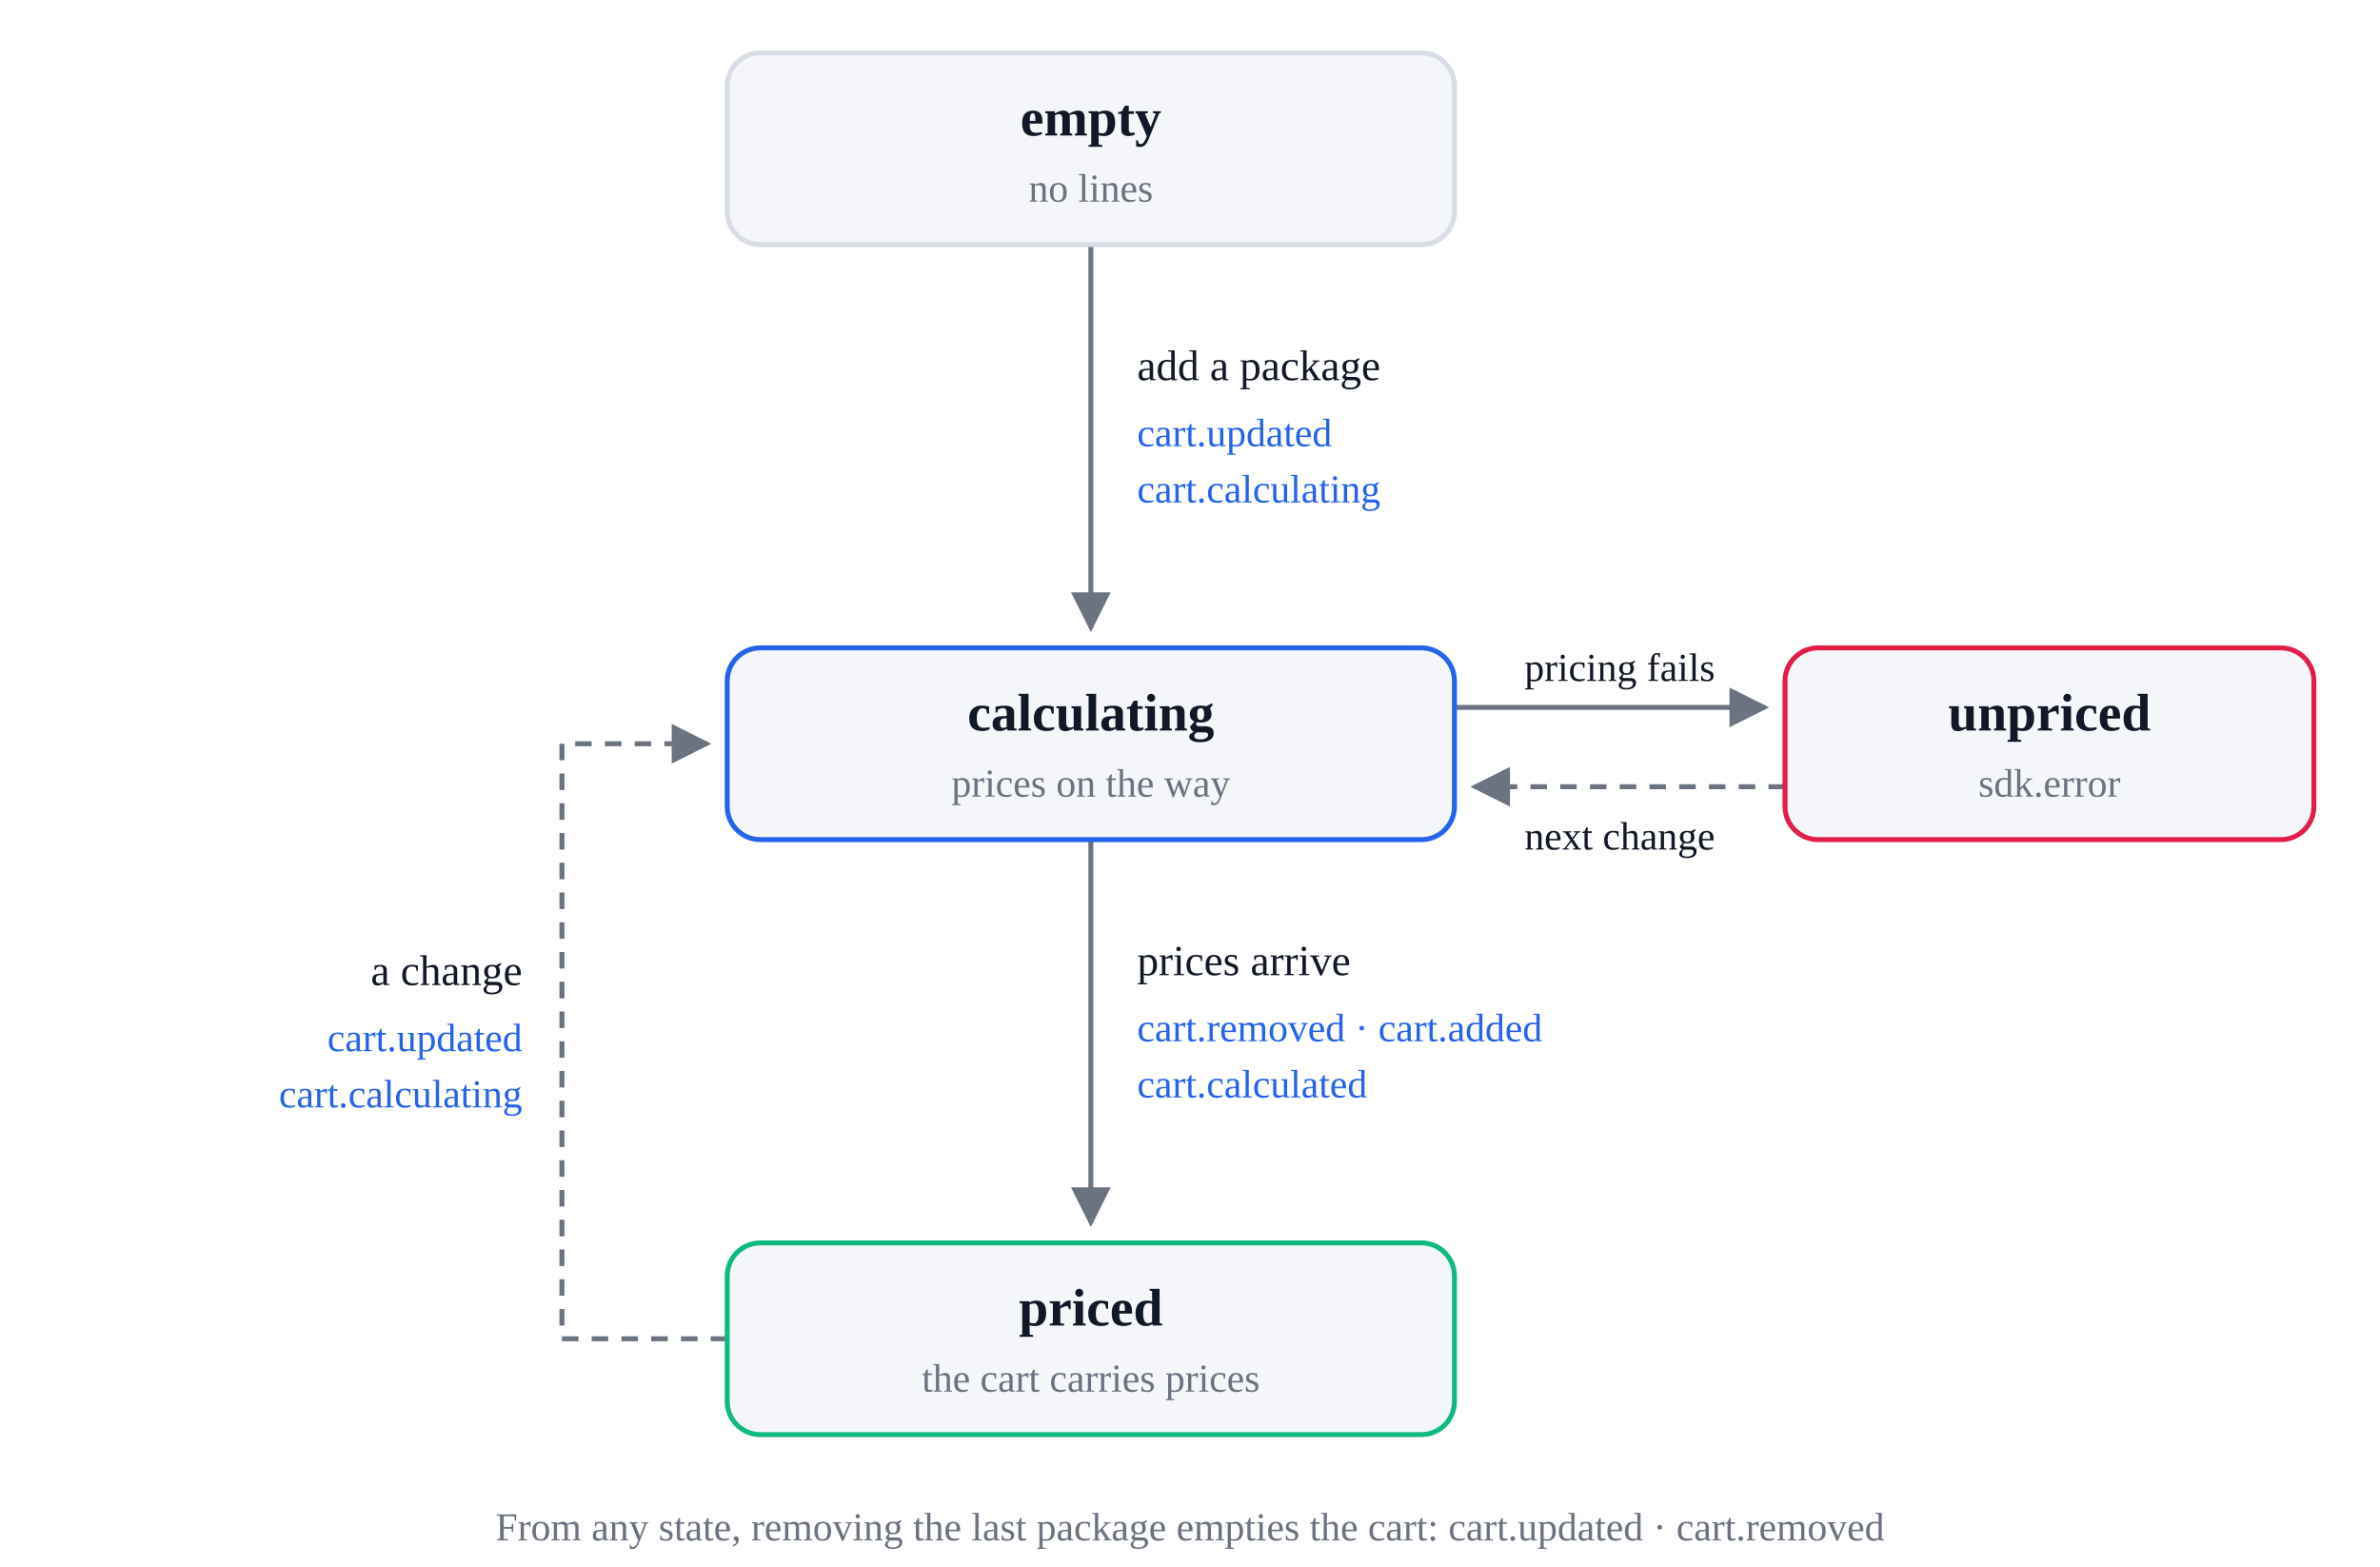
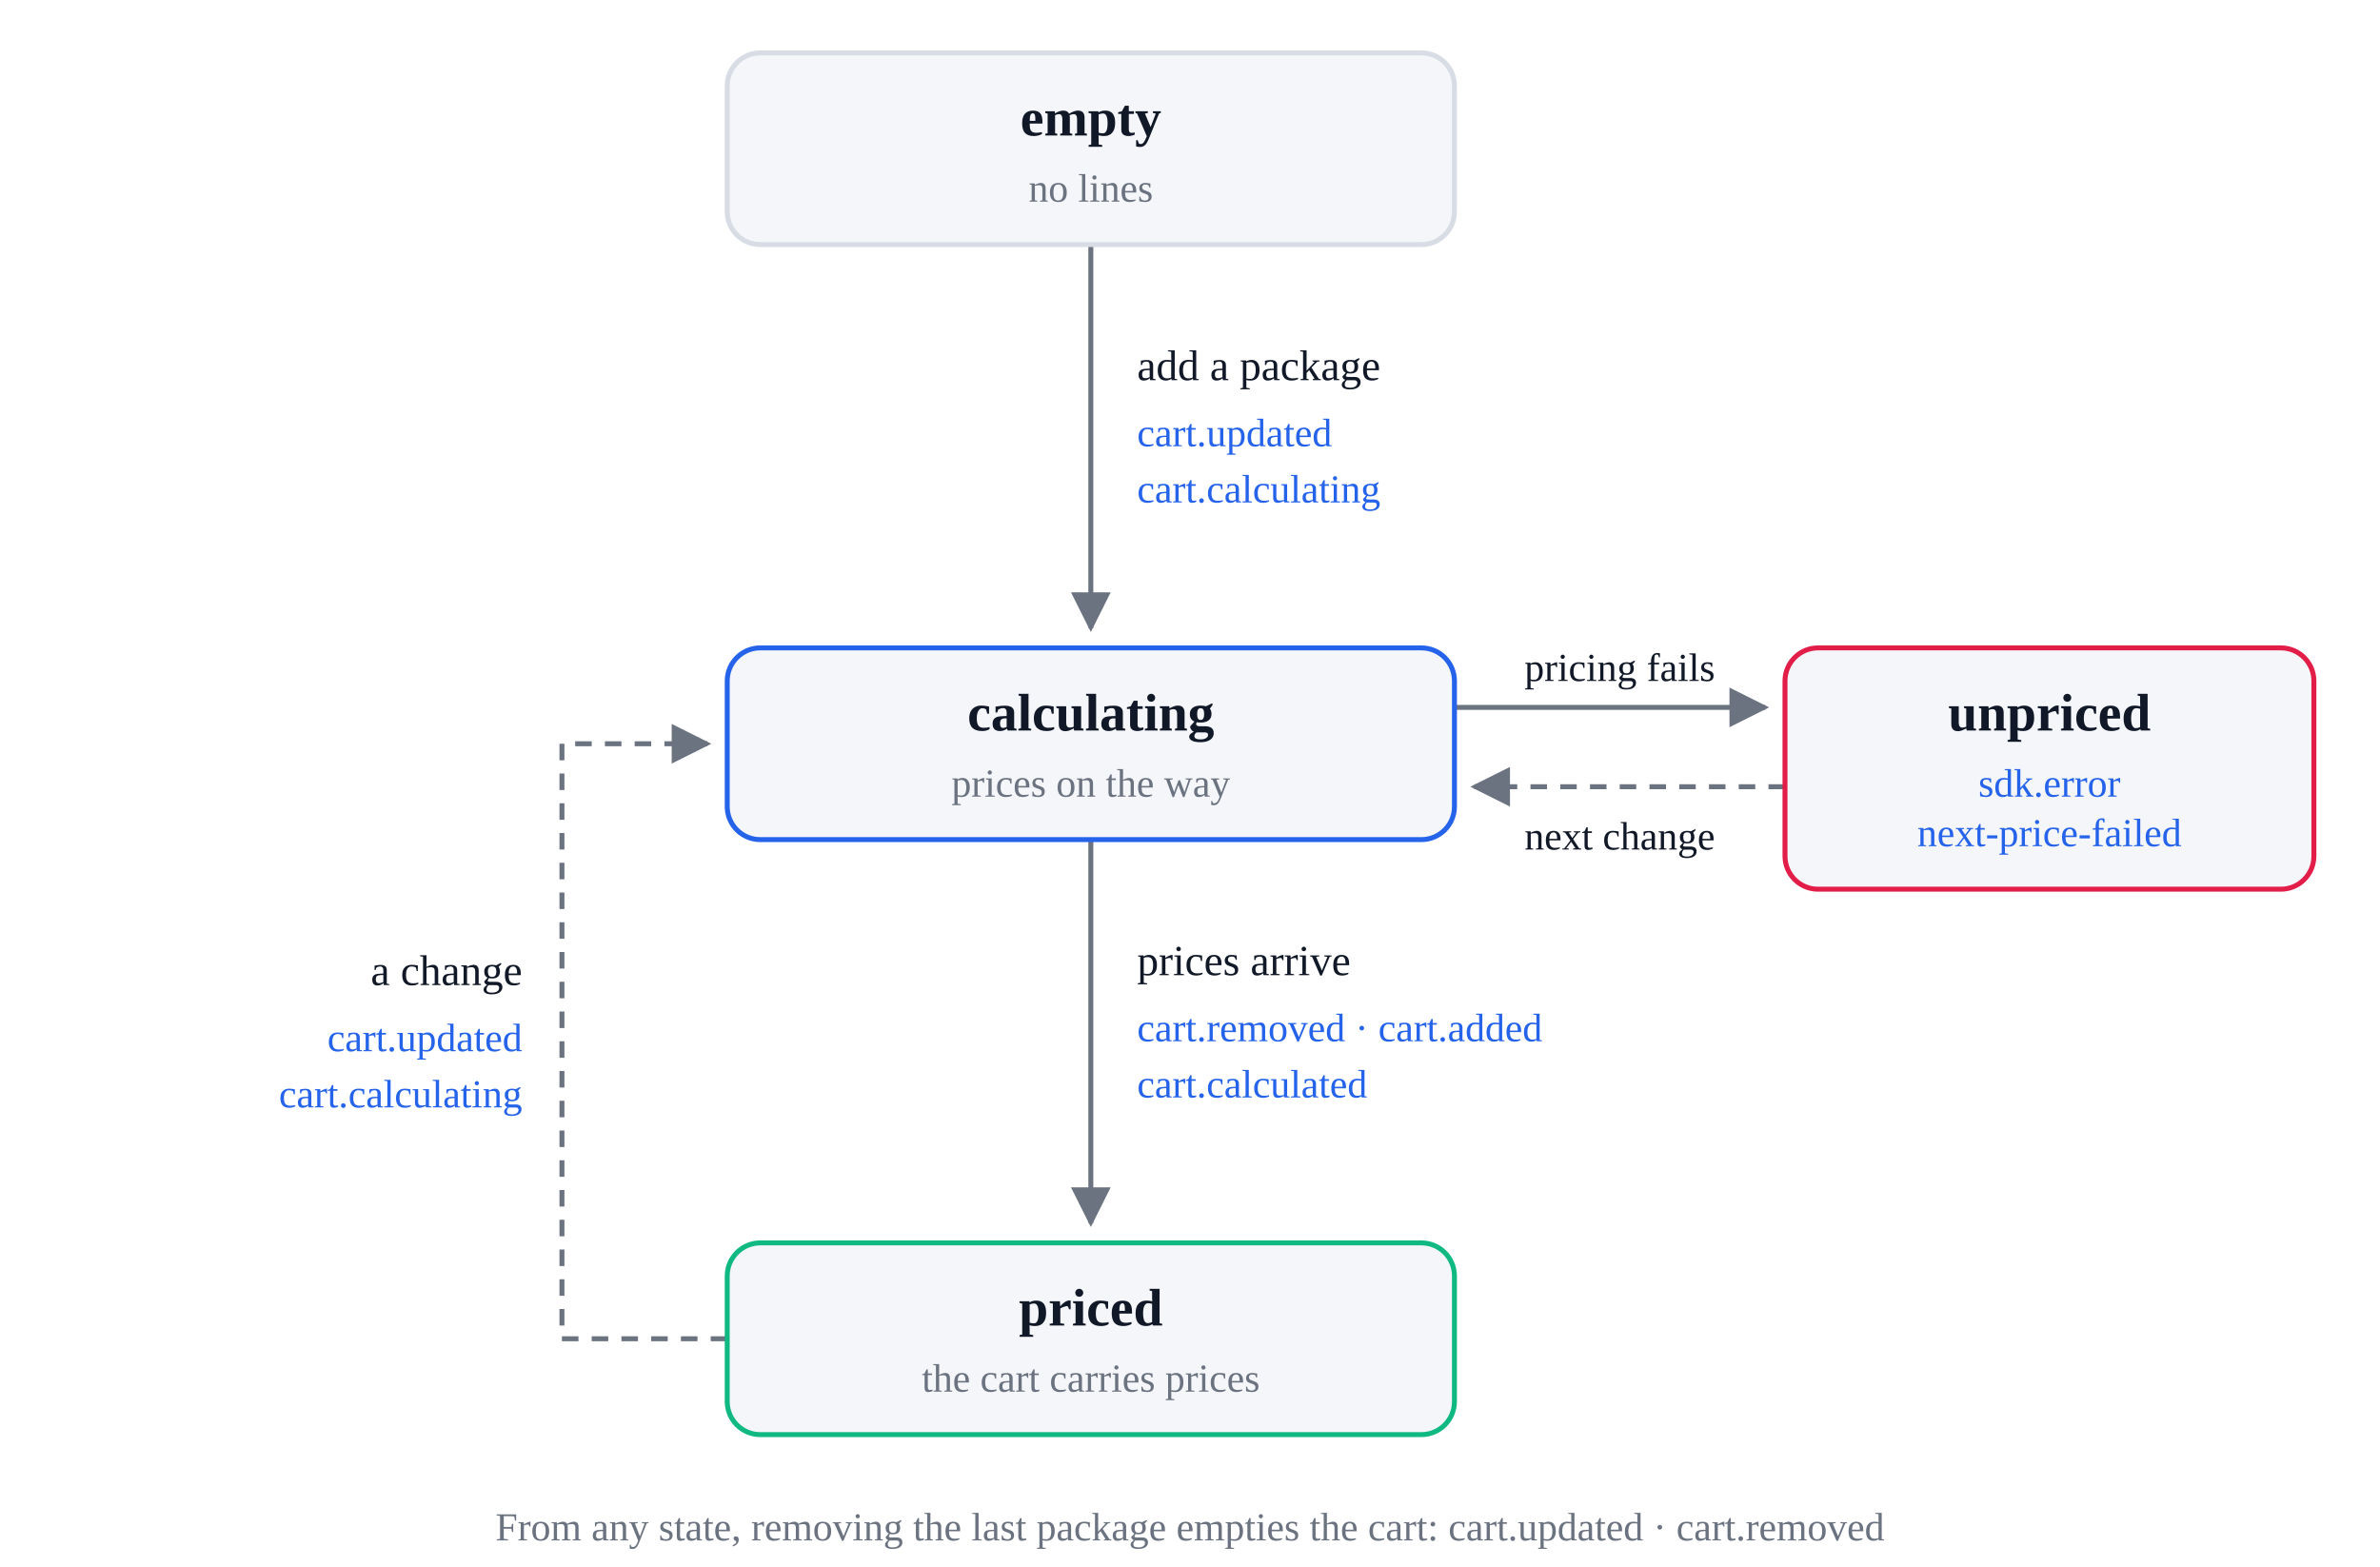
<svg xmlns="http://www.w3.org/2000/svg" viewBox="0 0 720 474" width="720" height="474" role="img" aria-labelledby="carts-lifecycle-title carts-lifecycle-desc" style="font-family: var(--clean-font-body, system-ui, sans-serif)">
  <defs>
    <marker id="carts-lifecycle-arrow" viewBox="0 0 10 10" refX="9" refY="5" markerWidth="8" markerHeight="8" orient="auto-start-reverse">
      <path d="M0,0 L10,5 L0,10 z" style="fill: var(--clean-fg-muted, #6b7280)" />
    </marker>
  </defs>
  <g>
    <path d="M330 74 V190" marker-end="url(#carts-lifecycle-arrow)" style="fill: none; stroke: var(--clean-fg-muted, #6b7280); stroke-width: 1.5" />
    <text x="344" y="115" text-anchor="start" style="fill: var(--clean-fg, #111827); font-size: 13px">add a package</text>
    <text x="344" y="135" text-anchor="start" style="fill: var(--clean-accent, #2563eb); font-size: 12px; font-family: var(--clean-font-mono, ui-monospace, monospace)">cart.updated</text>
    <text x="344" y="152" text-anchor="start" style="fill: var(--clean-accent, #2563eb); font-size: 12px; font-family: var(--clean-font-mono, ui-monospace, monospace)">cart.calculating</text>
    <path d="M330 254 V370" marker-end="url(#carts-lifecycle-arrow)" style="fill: none; stroke: var(--clean-fg-muted, #6b7280); stroke-width: 1.5" />
    <text x="344" y="295" text-anchor="start" style="fill: var(--clean-fg, #111827); font-size: 13px">prices arrive</text>
    <text x="344" y="315" text-anchor="start" style="fill: var(--clean-accent, #2563eb); font-size: 12px; font-family: var(--clean-font-mono, ui-monospace, monospace)">cart.removed · cart.added</text>
    <text x="344" y="332" text-anchor="start" style="fill: var(--clean-accent, #2563eb); font-size: 12px; font-family: var(--clean-font-mono, ui-monospace, monospace)">cart.calculated</text>
    <path d="M440 214 H534" marker-end="url(#carts-lifecycle-arrow)" style="fill: none; stroke: var(--clean-fg-muted, #6b7280); stroke-width: 1.5" />
    <text x="490" y="206" text-anchor="middle" style="fill: var(--clean-fg, #111827); font-size: 12px">pricing fails</text>
    <path d="M540 238 H446" marker-end="url(#carts-lifecycle-arrow)" style="fill: none; stroke: var(--clean-fg-muted, #6b7280); stroke-width: 1.5; stroke-dasharray: 5 4" />
    <text x="490" y="257" text-anchor="middle" style="fill: var(--clean-fg, #111827); font-size: 12px">next change</text>
    <path d="M220 405 H170 V225 H214" marker-end="url(#carts-lifecycle-arrow)" style="fill: none; stroke: var(--clean-fg-muted, #6b7280); stroke-width: 1.5; stroke-dasharray: 5 4" />
    <text x="158" y="298" text-anchor="end" style="fill: var(--clean-fg, #111827); font-size: 13px">a change</text>
    <text x="158" y="318" text-anchor="end" style="fill: var(--clean-accent, #2563eb); font-size: 12px; font-family: var(--clean-font-mono, ui-monospace, monospace)">cart.updated</text>
    <text x="158" y="335" text-anchor="end" style="fill: var(--clean-accent, #2563eb); font-size: 12px; font-family: var(--clean-font-mono, ui-monospace, monospace)">cart.calculating</text>
  </g>
  <g text-anchor="middle">
    <rect x="220" y="16" width="220" height="58" rx="10" style="fill: var(--clean-bg-muted, #f4f6f9); stroke: var(--clean-border, #d7dce5); stroke-width: 1.5" />
    <text x="330" y="41" style="fill: var(--clean-fg, #111827); font-size: 16px; font-weight: 600">empty</text>
    <text x="330" y="61" style="fill: var(--clean-fg-muted, #6b7280); font-size: 12px">no lines</text>
    <rect x="220" y="196" width="220" height="58" rx="10" style="fill: var(--clean-bg-muted, #f4f6f9); stroke: var(--clean-accent, #2563eb); stroke-width: 1.5" />
    <text x="330" y="221" style="fill: var(--clean-fg, #111827); font-size: 16px; font-weight: 600">calculating</text>
    <text x="330" y="241" style="fill: var(--clean-fg-muted, #6b7280); font-size: 12px">prices on the way</text>
    <rect x="220" y="376" width="220" height="58" rx="10" style="fill: var(--clean-bg-muted, #f4f6f9); stroke: var(--color-emerald-500, #10b981); stroke-width: 1.5" />
    <text x="330" y="401" style="fill: var(--clean-fg, #111827); font-size: 16px; font-weight: 600">priced</text>
    <text x="330" y="421" style="fill: var(--clean-fg-muted, #6b7280); font-size: 12px">the cart carries prices</text>
-     <rect x="540" y="196" width="160" height="58" rx="10" style="fill: var(--clean-bg-muted, #f4f6f9); stroke: var(--color-rose-500, #e11d48); stroke-width: 1.5" />
+     <rect x="540" y="196" width="160" height="73" rx="10" style="fill: var(--clean-bg-muted, #f4f6f9); stroke: var(--color-rose-500, #e11d48); stroke-width: 1.5" />
    <text x="620" y="221" style="fill: var(--clean-fg, #111827); font-size: 16px; font-weight: 600">unpriced</text>
-     <text x="620" y="241" style="fill: var(--clean-fg-muted, #6b7280); font-size: 12px">sdk.error</text>
+     <text x="620" y="241" style="fill: var(--clean-accent, #2563eb); font-size: 12px; font-family: var(--clean-font-mono, ui-monospace, monospace)">sdk.error</text>
+     <text x="620" y="256" style="fill: var(--clean-accent, #2563eb); font-size: 12px; font-family: var(--clean-font-mono, ui-monospace, monospace)">next-price-failed</text>
  </g>
  <text x="360" y="466" text-anchor="middle" style="fill: var(--clean-fg-muted, #6b7280); font-size: 12px">From any state, removing the last package empties the cart: cart.updated · cart.removed</text>
</svg>
